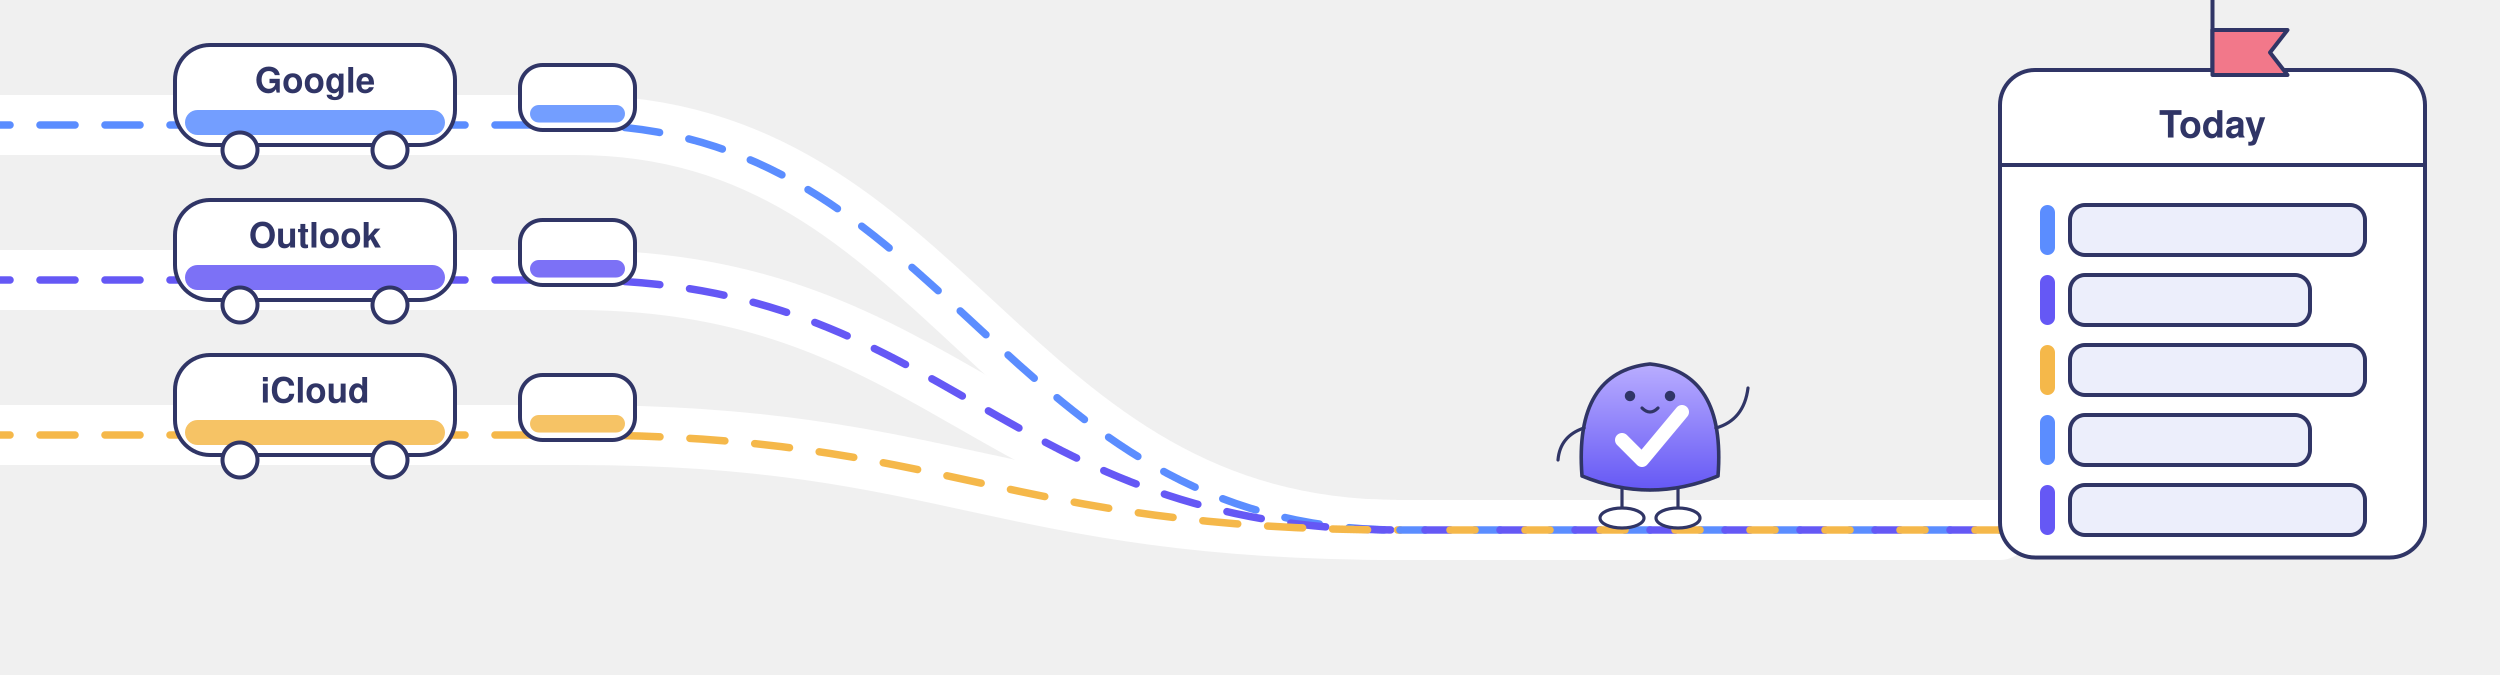
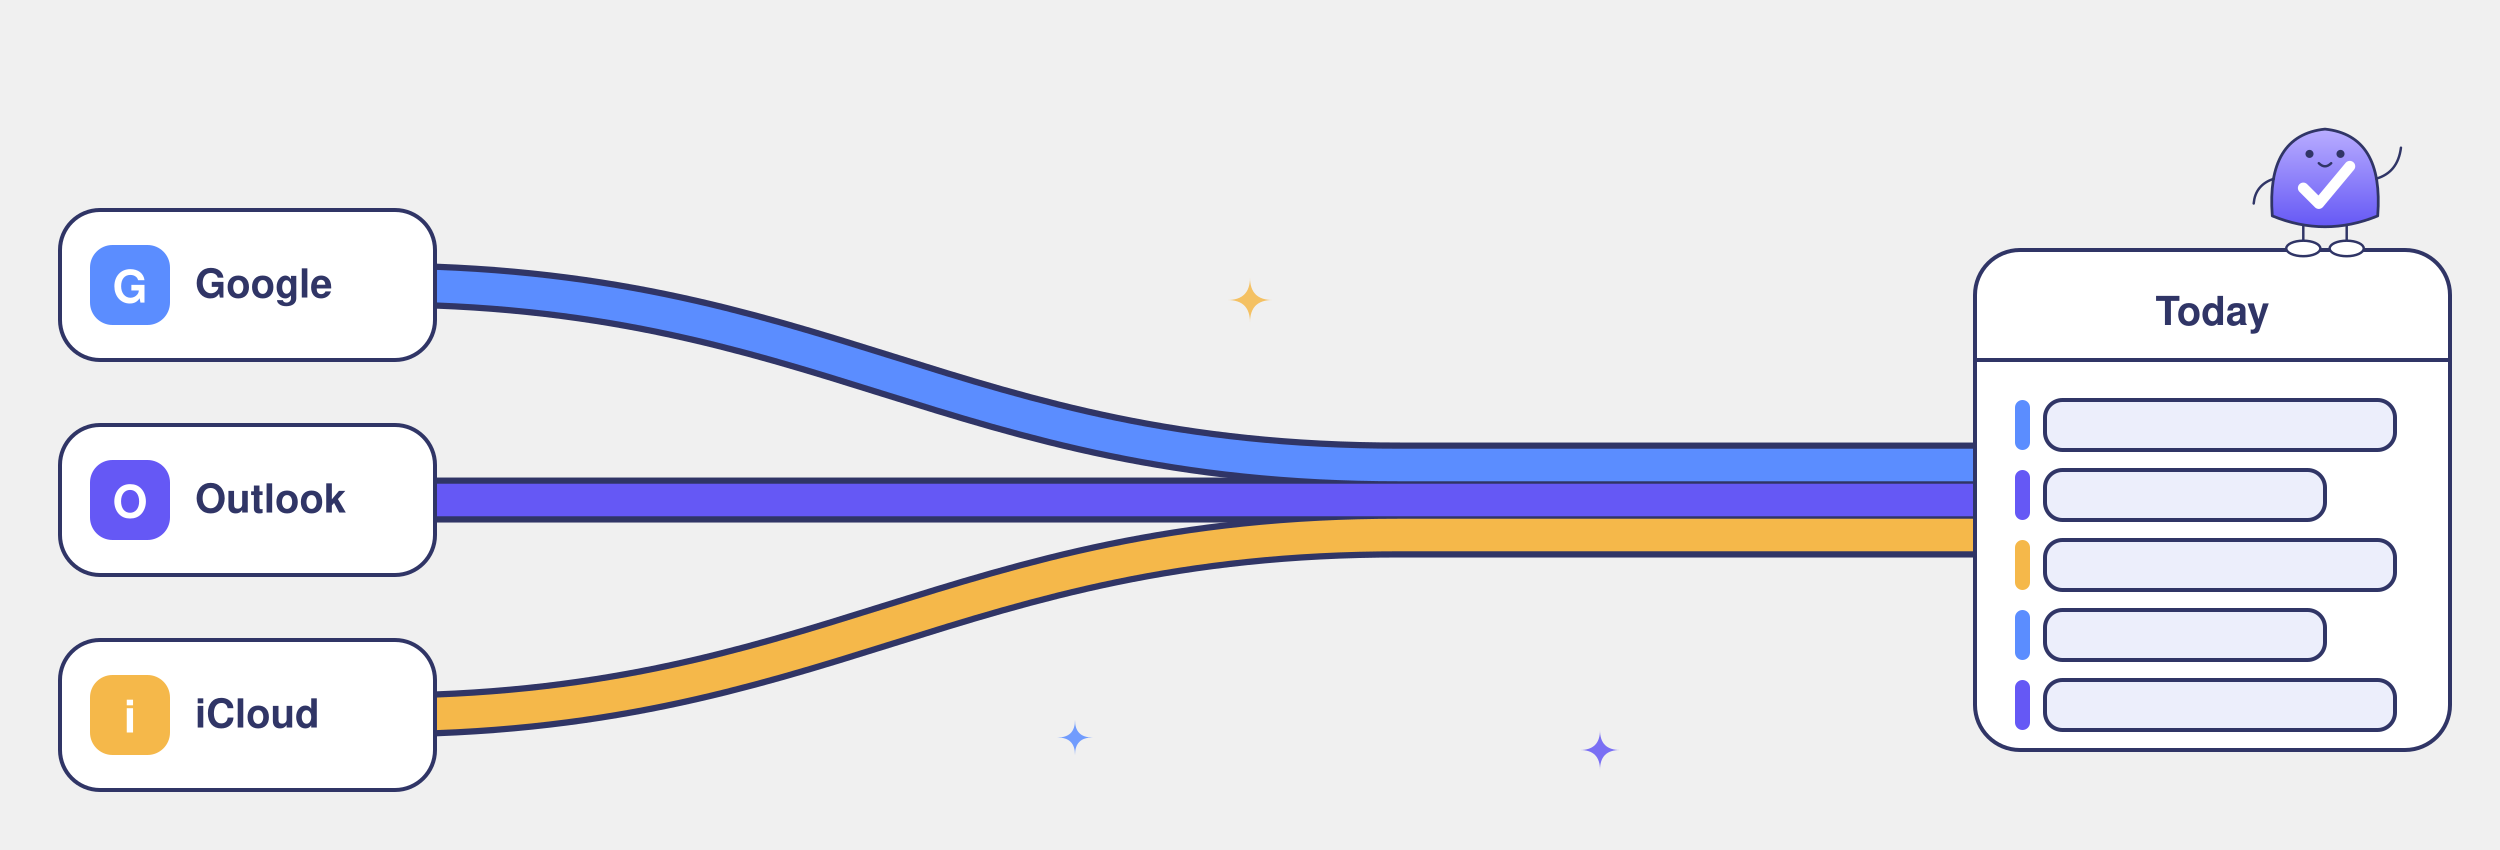
- <svg xmlns="http://www.w3.org/2000/svg" viewBox="0 0 1000 270">
+ <svg xmlns="http://www.w3.org/2000/svg" viewBox="0 -60 1000 340">
  <style>
.l{fill:none;stroke:#303566;stroke-width:1.6;stroke-linecap:round;stroke-linejoin:round}
.w{fill:#fff;stroke:#303566;stroke-width:1.6;stroke-linecap:round;stroke-linejoin:round}
.t{fill:#eceefb;stroke:#303566;stroke-width:1.6;stroke-linecap:round;stroke-linejoin:round}
.f{stroke:none}
.thin{fill:none;stroke:#303566;stroke-width:1;stroke-linecap:round;opacity:.55}
</style>
  <defs>
    <linearGradient id="mg" x1="0" y1="0" x2="0" y2="1">
      <stop offset="0" stop-color="#b9adff" />
      <stop offset="1" stop-color="#6558f5" />
    </linearGradient>
    <linearGradient id="sun" x1="0" y1="0" x2="0" y2="1">
      <stop offset="0" stop-color="#e5e0ff" />
      <stop offset="1" stop-color="#f8f7ff" stop-opacity="0" />
    </linearGradient>
  </defs>
-   <path d="M-10 50 H230 C380 50 400 212 560 212" fill="none" stroke="#fff" stroke-width="24" stroke-linecap="round" />
-   <path d="M-10 112 H230 C380 112 400 212 560 212" fill="none" stroke="#fff" stroke-width="24" stroke-linecap="round" />
-   <path d="M-10 174 H230 C380 174 400 212 560 212" fill="none" stroke="#fff" stroke-width="24" stroke-linecap="round" />
-   <path d="M560 212 H800" fill="none" stroke="#fff" stroke-width="24" stroke-linecap="round" />
-   <path d="M-10 50 H230 C380 50 400 212 560 212" fill="none" stroke="#5b8dff" stroke-width="3" stroke-dasharray="14 12" stroke-linecap="round" />
-   <path d="M-10 112 H230 C380 112 400 212 560 212" fill="none" stroke="#6558f5" stroke-width="3" stroke-dasharray="14 12" stroke-linecap="round" />
-   <path d="M-10 174 H230 C380 174 400 212 560 212" fill="none" stroke="#f5b84a" stroke-width="3" stroke-dasharray="14 12" stroke-linecap="round" />
-   <path d="M560 212 H800" fill="none" stroke="#5b8dff" stroke-width="3" stroke-dasharray="10 20" stroke-dashoffset="0" stroke-linecap="round" />
-   <path d="M560 212 H800" fill="none" stroke="#6558f5" stroke-width="3" stroke-dasharray="10 20" stroke-dashoffset="-10" stroke-linecap="round" />
-   <path d="M560 212 H800" fill="none" stroke="#f5b84a" stroke-width="3" stroke-dasharray="10 20" stroke-dashoffset="-20" stroke-linecap="round" />
-   <g transform="translate(70 18)">
-     <rect class="w" x="0" y="0" width="112" height="40" rx="14" />
-     <rect class="f" x="4" y="26" width="104" height="10" rx="5" fill="#5b8dff" opacity=".85" />
-     <text x="56" y="19" text-anchor="middle" font-family="ui-rounded,-apple-system,Helvetica,Arial,sans-serif" font-size="14" font-weight="700" fill="#303566">Google</text>
-     <circle class="w" cx="26" cy="42" r="7" />
-     <circle class="w" cx="86" cy="42" r="7" />
+   <path d="M150 54 C330 54 380 126 560 126 H790" fill="none" stroke="#303566" stroke-width="18" stroke-linecap="round" />
+   <path d="M150 140 C330 140 380 140 560 140 H790" fill="none" stroke="#303566" stroke-width="18" stroke-linecap="round" />
+   <path d="M150 226 C330 226 380 154 560 154 H790" fill="none" stroke="#303566" stroke-width="18" stroke-linecap="round" />
+   <path d="M150 54 C330 54 380 126 560 126 H790" fill="none" stroke="#5b8dff" stroke-width="13" stroke-linecap="round" />
+   <path d="M150 140 C330 140 380 140 560 140 H790" fill="none" stroke="#6558f5" stroke-width="13" stroke-linecap="round" />
+   <path d="M150 226 C330 226 380 154 560 154 H790" fill="none" stroke="#f5b84a" stroke-width="13" stroke-linecap="round" />
+   <g transform="translate(24 24)">
+     <rect class="w" x="0" y="0" width="150" height="60" rx="16" />
+     <rect class="f" x="12" y="14" width="32" height="32" rx="9" fill="#5b8dff" />
+     <text x="28" y="37" text-anchor="middle" font-family="ui-rounded,-apple-system,Helvetica,Arial,sans-serif" font-size="18" font-weight="800" fill="#fff">G</text>
+     <text x="54" y="35" font-family="ui-rounded,-apple-system,Helvetica,Arial,sans-serif" font-size="16" font-weight="700" fill="#303566">Google</text>
  </g>
-   <rect class="w" x="208" y="26" width="46" height="26" rx="9" />
-   <rect class="f" x="212" y="42" width="38" height="7" rx="3.5" fill="#5b8dff" opacity=".85" />
-   <g transform="translate(70 80)">
-     <rect class="w" x="0" y="0" width="112" height="40" rx="14" />
-     <rect class="f" x="4" y="26" width="104" height="10" rx="5" fill="#6558f5" opacity=".85" />
-     <text x="56" y="19" text-anchor="middle" font-family="ui-rounded,-apple-system,Helvetica,Arial,sans-serif" font-size="14" font-weight="700" fill="#303566">Outlook</text>
-     <circle class="w" cx="26" cy="42" r="7" />
-     <circle class="w" cx="86" cy="42" r="7" />
+   <g transform="translate(24 110)">
+     <rect class="w" x="0" y="0" width="150" height="60" rx="16" />
+     <rect class="f" x="12" y="14" width="32" height="32" rx="9" fill="#6558f5" />
+     <text x="28" y="37" text-anchor="middle" font-family="ui-rounded,-apple-system,Helvetica,Arial,sans-serif" font-size="18" font-weight="800" fill="#fff">O</text>
+     <text x="54" y="35" font-family="ui-rounded,-apple-system,Helvetica,Arial,sans-serif" font-size="16" font-weight="700" fill="#303566">Outlook</text>
  </g>
-   <rect class="w" x="208" y="88" width="46" height="26" rx="9" />
-   <rect class="f" x="212" y="104" width="38" height="7" rx="3.5" fill="#6558f5" opacity=".85" />
-   <g transform="translate(70 142)">
-     <rect class="w" x="0" y="0" width="112" height="40" rx="14" />
-     <rect class="f" x="4" y="26" width="104" height="10" rx="5" fill="#f5b84a" opacity=".85" />
-     <text x="56" y="19" text-anchor="middle" font-family="ui-rounded,-apple-system,Helvetica,Arial,sans-serif" font-size="14" font-weight="700" fill="#303566">iCloud</text>
-     <circle class="w" cx="26" cy="42" r="7" />
-     <circle class="w" cx="86" cy="42" r="7" />
+   <g transform="translate(24 196)">
+     <rect class="w" x="0" y="0" width="150" height="60" rx="16" />
+     <rect class="f" x="12" y="14" width="32" height="32" rx="9" fill="#f5b84a" />
+     <text x="28" y="37" text-anchor="middle" font-family="ui-rounded,-apple-system,Helvetica,Arial,sans-serif" font-size="18" font-weight="800" fill="#fff">i</text>
+     <text x="54" y="35" font-family="ui-rounded,-apple-system,Helvetica,Arial,sans-serif" font-size="16" font-weight="700" fill="#303566">iCloud</text>
  </g>
-   <rect class="w" x="208" y="150" width="46" height="26" rx="9" />
-   <rect class="f" x="212" y="166" width="38" height="7" rx="3.5" fill="#f5b84a" opacity=".85" />
-   <rect class="w" x="800" y="28" width="170" height="195" rx="14" />
-   <path class="l" d="M800 66 H970" />
-   <text x="885" y="55" text-anchor="middle" font-family="ui-rounded,-apple-system,Helvetica,Arial,sans-serif" font-size="15" font-weight="700" fill="#303566">Today</text>
-   <rect class="f" x="816" y="82" width="6" height="20" rx="3" fill="#5b8dff" />
-   <rect class="t" x="828" y="82" width="118" height="20" rx="6" />
-   <rect class="f" x="816" y="110" width="6" height="20" rx="3" fill="#6558f5" />
-   <rect class="t" x="828" y="110" width="96" height="20" rx="6" />
-   <rect class="f" x="816" y="138" width="6" height="20" rx="3" fill="#f5b84a" />
-   <rect class="t" x="828" y="138" width="118" height="20" rx="6" />
-   <rect class="f" x="816" y="166" width="6" height="20" rx="3" fill="#5b8dff" />
-   <rect class="t" x="828" y="166" width="96" height="20" rx="6" />
-   <rect class="f" x="816" y="194" width="6" height="20" rx="3" fill="#6558f5" />
-   <rect class="t" x="828" y="194" width="118" height="20" rx="6" />
-   <path class="l" d="M885 28 v-30" />
-   <path d="M885 -2 h30 l-7 9 l7 9 h-30z" fill="#f2788a" stroke="#303566" stroke-width="1.6" stroke-linejoin="round" transform="translate(0 14)" />
-   <g transform="translate(660 208) scale(0.8)">
+   <rect class="w" x="790" y="40" width="190" height="200" rx="18" />
+   <path class="l" d="M790 84 H980" />
+   <text x="885" y="70" text-anchor="middle" font-family="ui-rounded,-apple-system,Helvetica,Arial,sans-serif" font-size="16" font-weight="800" fill="#303566">Today</text>
+   <rect class="f" x="806" y="100" width="6" height="20" rx="3" fill="#5b8dff" />
+   <rect class="t" x="818" y="100" width="140" height="20" rx="7" />
+   <rect class="f" x="806" y="128" width="6" height="20" rx="3" fill="#6558f5" />
+   <rect class="t" x="818" y="128" width="112" height="20" rx="7" />
+   <rect class="f" x="806" y="156" width="6" height="20" rx="3" fill="#f5b84a" />
+   <rect class="t" x="818" y="156" width="140" height="20" rx="7" />
+   <rect class="f" x="806" y="184" width="6" height="20" rx="3" fill="#5b8dff" />
+   <rect class="t" x="818" y="184" width="112" height="20" rx="7" />
+   <rect class="f" x="806" y="212" width="6" height="20" rx="3" fill="#6558f5" />
+   <rect class="t" x="818" y="212" width="140" height="20" rx="7" />
+   <g transform="translate(930 40) scale(0.62)">
    <path class="l" d="M-14 -2 v-14 M14 -2 v-14" />
    <ellipse class="w" cx="-14" cy="-1" rx="11" ry="5" />
    <ellipse class="w" cx="14" cy="-1" rx="11" ry="5" />
    <path d="M-34 -22 q-4 -52 34 -56 q38 4 34 56 q-34 14 -68 0z" fill="url(#mg)" stroke="#303566" stroke-width="1.8" stroke-linejoin="round" />
    <path d="M-14 -40 l10 10 l20 -24" fill="none" stroke="#fff" stroke-width="7" stroke-linecap="round" stroke-linejoin="round" />
    <circle cx="-10" cy="-62" r="2.6" fill="#303566" />
    <circle cx="10" cy="-62" r="2.6" fill="#303566" />
    <path class="l" d="M-4 -56 q4 4 8 0" />
    <path class="l" d="M33 -46 q14 -4 16 -20" />
    <path class="l" d="M-33 -46 q-12 4 -13 16" />
  </g>
+   <path d="M500 51 Q500 60 509 60 Q500 60 500 69 Q500 60 491 60 Q500 60 500 51z" fill="#f5b84a" opacity=".85" />
+   <path d="M640 232 Q640 240 648 240 Q640 240 640 248 Q640 240 632 240 Q640 240 640 232z" fill="#6558f5" opacity=".85" />
+   <path d="M430 228 Q430 235 437 235 Q430 235 430 242 Q430 235 423 235 Q430 235 430 228z" fill="#5b8dff" opacity=".85" />
</svg>
